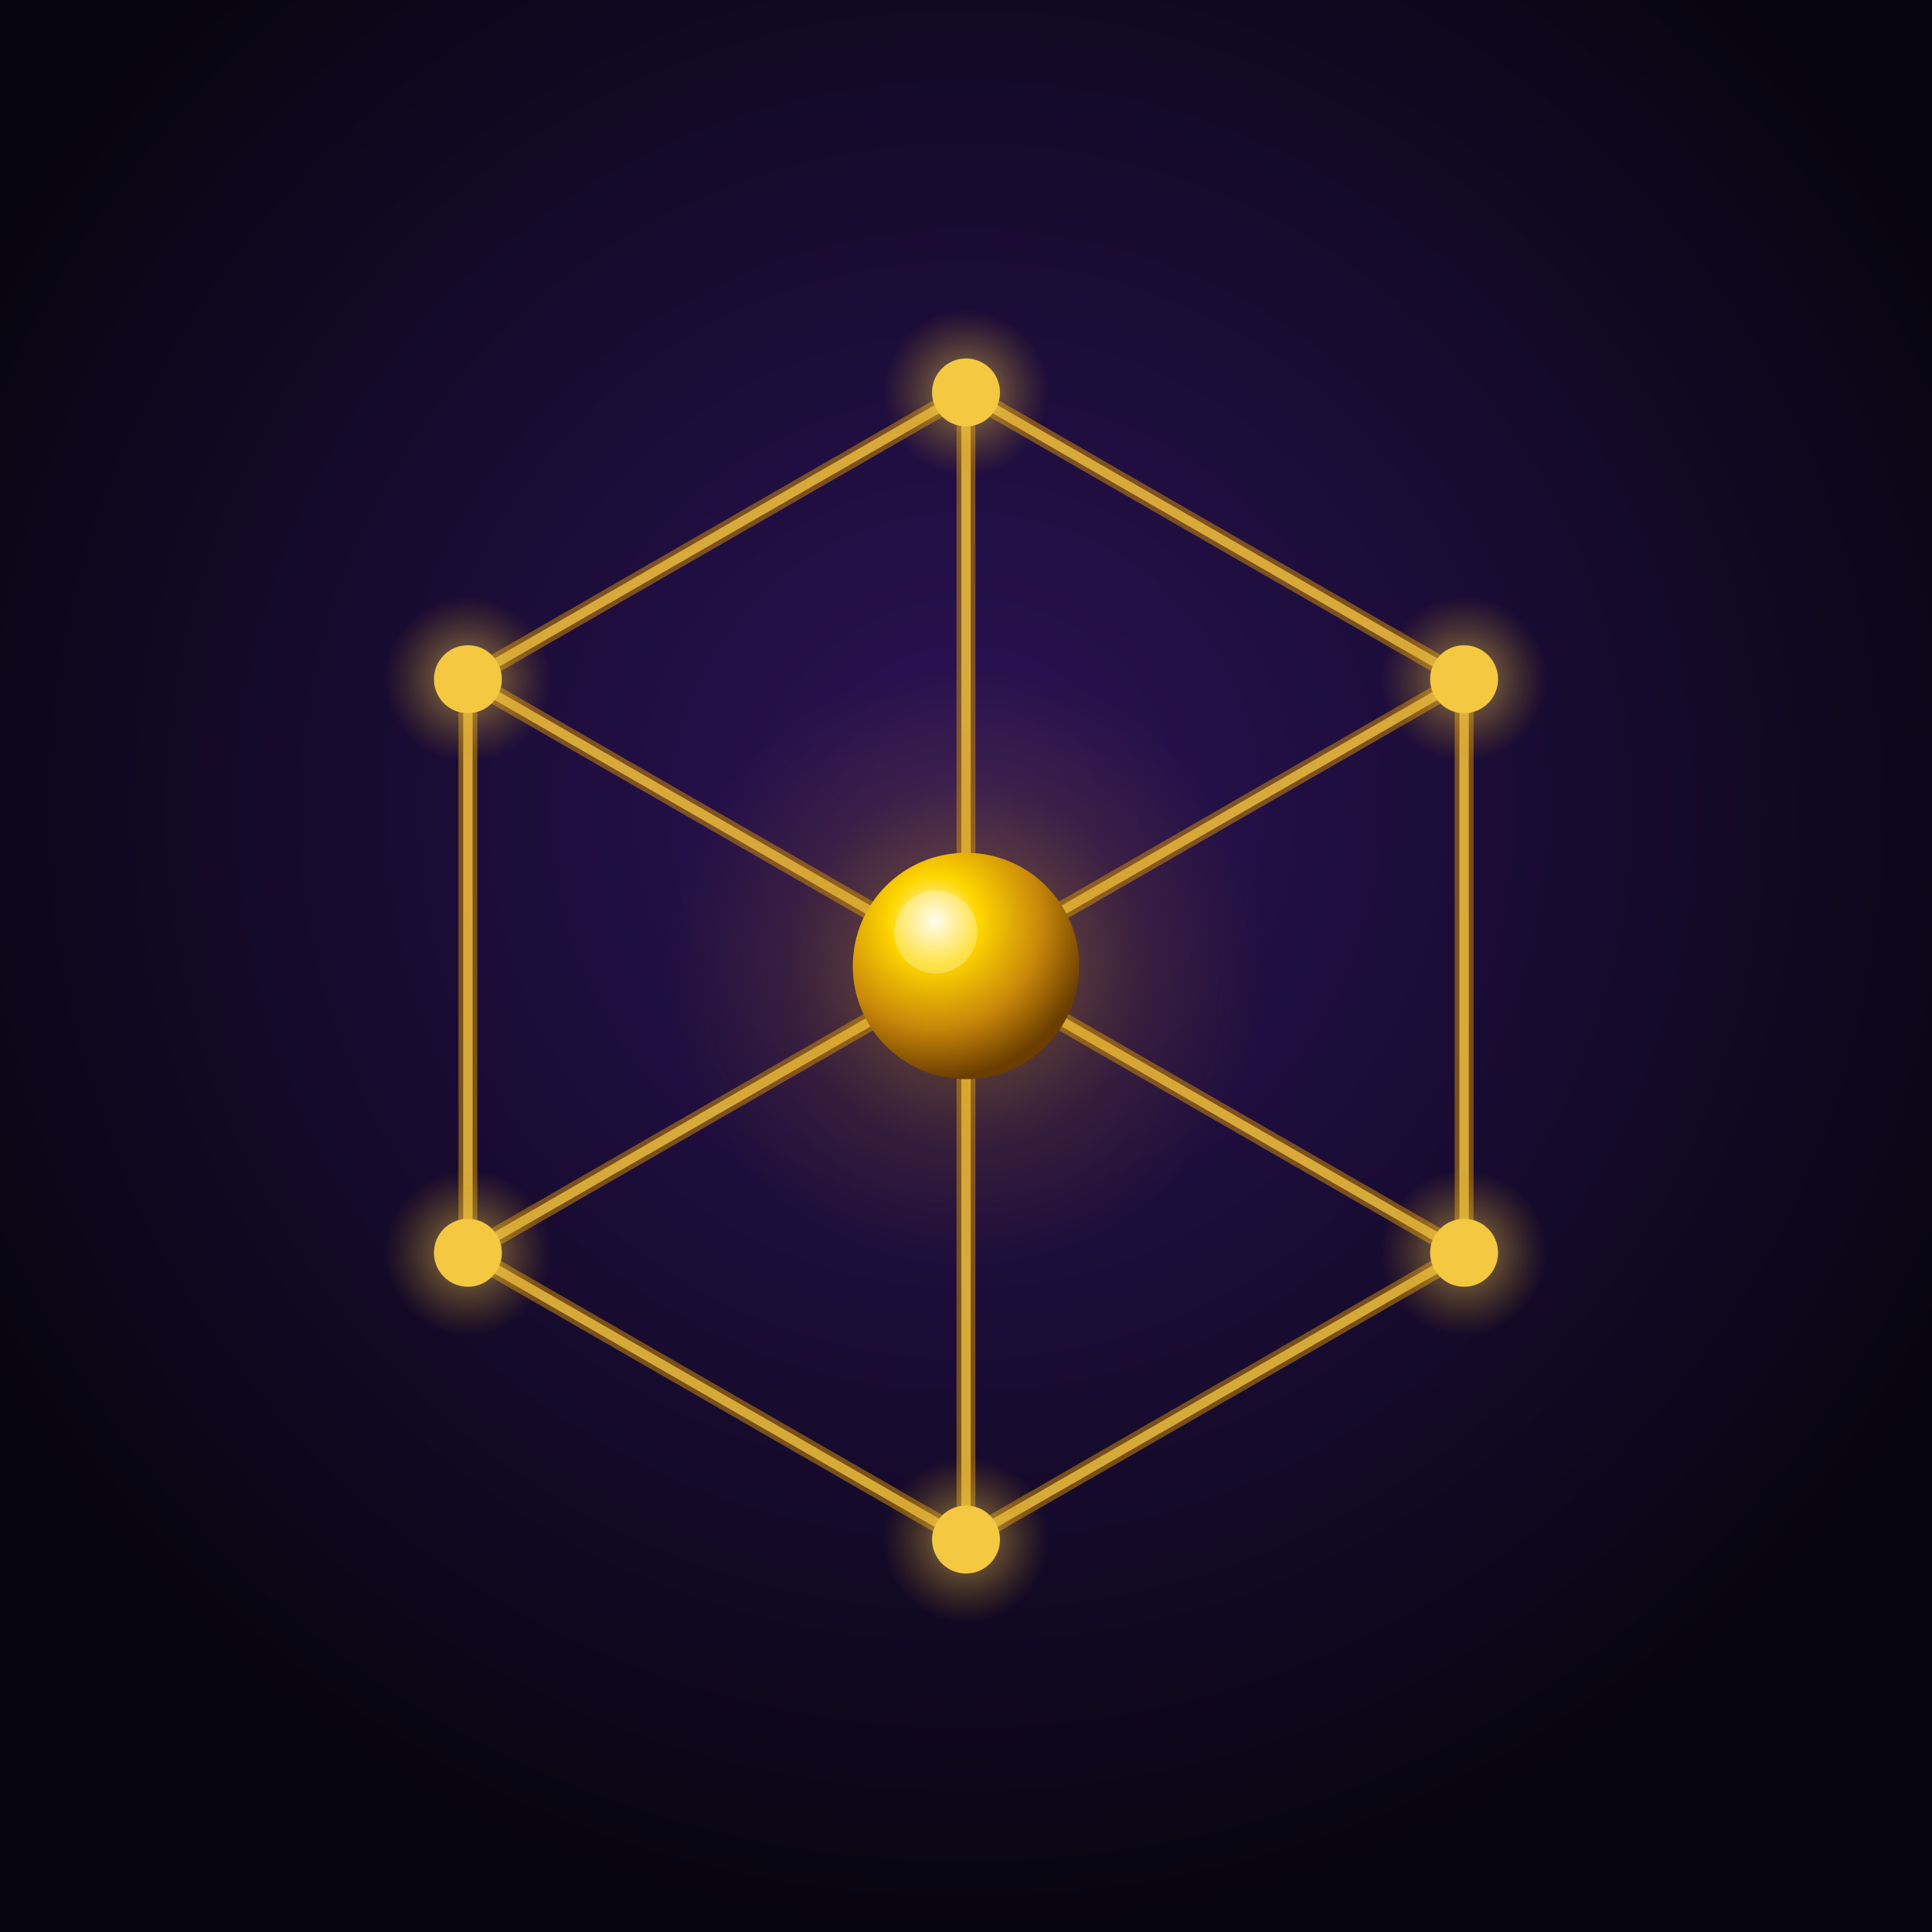
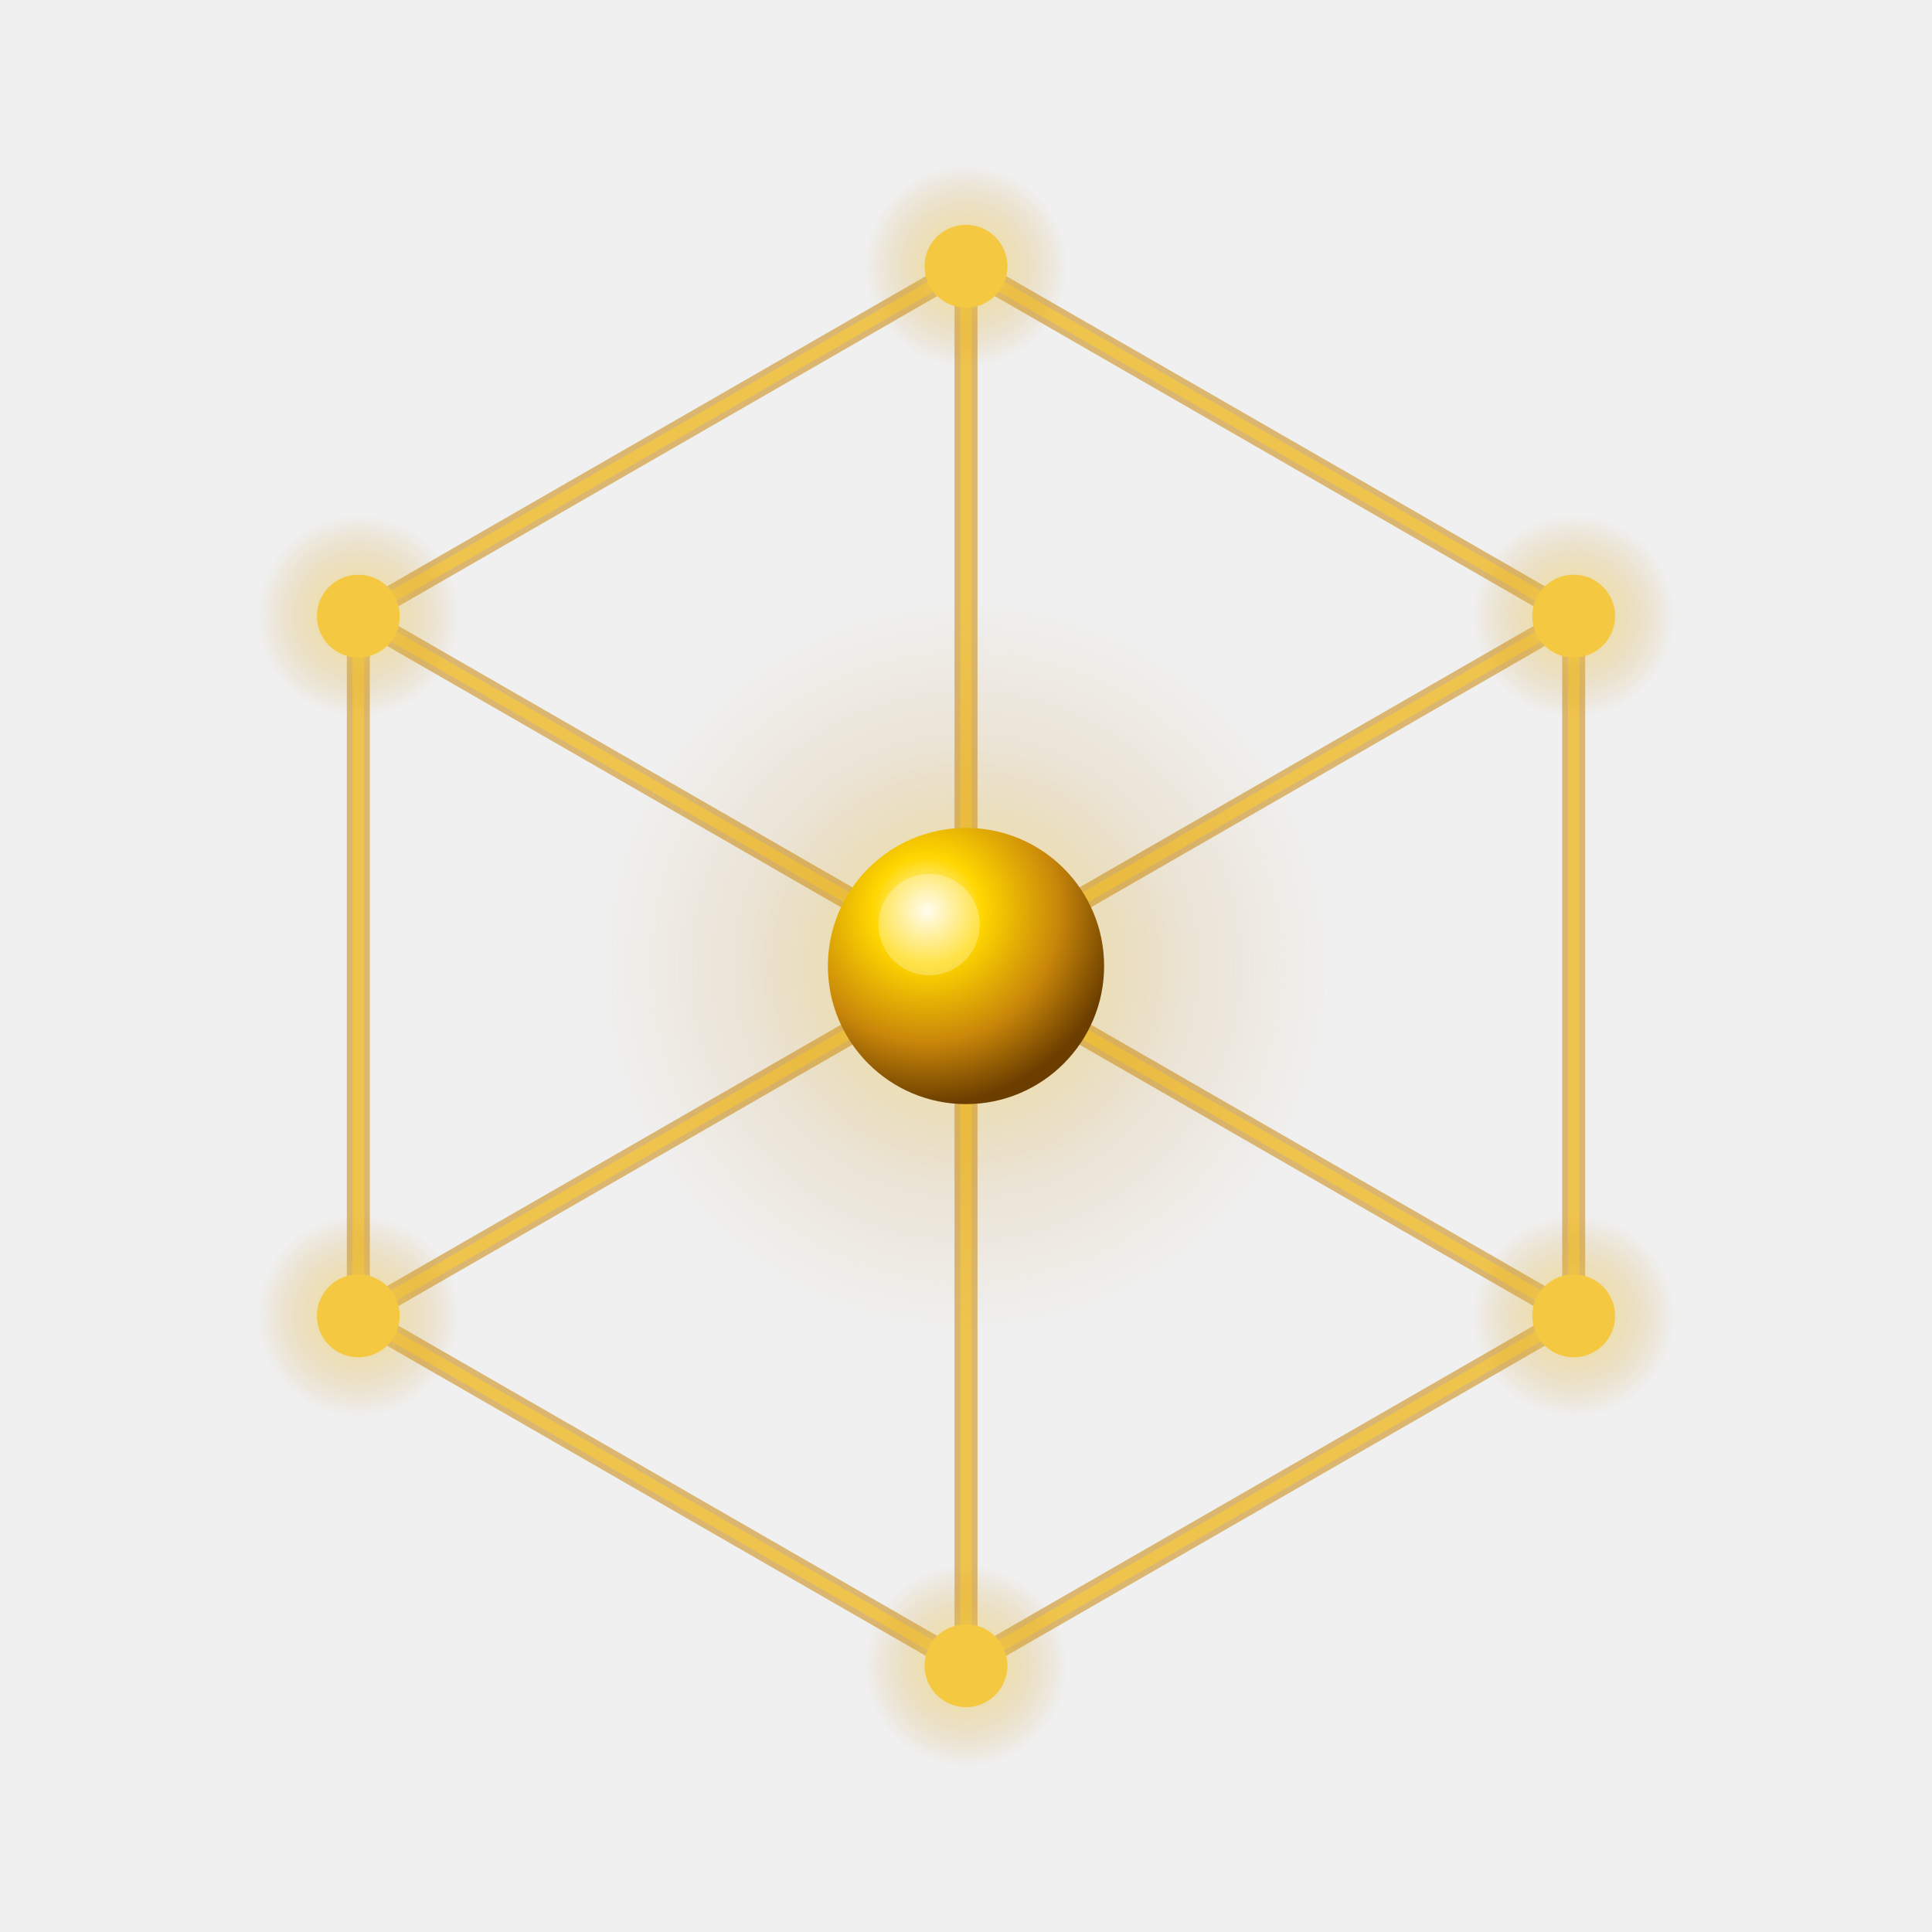
<svg xmlns="http://www.w3.org/2000/svg" viewBox="0 0 512 512">
  <defs>
-     <radialGradient id="bg" cx="50%" cy="42%" r="58%">
-       <stop offset="0%" stop-color="#2B1257" />
-       <stop offset="100%" stop-color="#07050F" />
-     </radialGradient>
    <radialGradient id="orb" cx="36%" cy="30%" r="70%">
      <stop offset="0%" stop-color="#FFFBE8" />
      <stop offset="28%" stop-color="#FFD700" />
      <stop offset="68%" stop-color="#C8860A" />
      <stop offset="100%" stop-color="#6B3E00" />
    </radialGradient>
    <radialGradient id="halo" cx="50%" cy="50%" r="50%">
      <stop offset="0%" stop-color="#FFD700" stop-opacity="0.45" />
      <stop offset="60%" stop-color="#C8860A" stop-opacity="0.12" />
      <stop offset="100%" stop-color="#C8860A" stop-opacity="0" />
    </radialGradient>
    <radialGradient id="ng" cx="50%" cy="50%" r="50%">
      <stop offset="0%" stop-color="#FFE566" stop-opacity="0.9" />
      <stop offset="100%" stop-color="#C8860A" stop-opacity="0" />
    </radialGradient>
  </defs>
-   <rect width="512" height="512" fill="url(#bg)" />
-   <g stroke="#C8860A" stroke-width="5" stroke-linecap="round" opacity="0.55">
-     <line x1="256" y1="256" x2="256" y2="104" />
-     <line x1="256" y1="256" x2="388" y2="180" />
-     <line x1="256" y1="256" x2="388" y2="332" />
-     <line x1="256" y1="256" x2="256" y2="408" />
-     <line x1="256" y1="256" x2="124" y2="332" />
-     <line x1="256" y1="256" x2="124" y2="180" />
+   <g transform="translate(256,256) scale(1.22) translate(-256,-256)">
+     <g stroke="#C8860A" stroke-width="5" stroke-linecap="round" opacity="0.55">
+       <line x1="256" y1="256" x2="256" y2="104" />
+       <line x1="256" y1="256" x2="388" y2="180" />
+       <line x1="256" y1="256" x2="388" y2="332" />
+       <line x1="256" y1="256" x2="256" y2="408" />
+       <line x1="256" y1="256" x2="124" y2="332" />
+       <line x1="256" y1="256" x2="124" y2="180" />
+     </g>
+     <g stroke="#F5C842" stroke-width="2.5" stroke-linecap="round" opacity="0.75">
+       <line x1="256" y1="256" x2="256" y2="104" />
+       <line x1="256" y1="256" x2="388" y2="180" />
+       <line x1="256" y1="256" x2="388" y2="332" />
+       <line x1="256" y1="256" x2="256" y2="408" />
+       <line x1="256" y1="256" x2="124" y2="332" />
+       <line x1="256" y1="256" x2="124" y2="180" />
+     </g>
+     <g stroke="#C8860A" stroke-width="5" stroke-linecap="round" opacity="0.55">
+       <line x1="256" y1="104" x2="388" y2="180" />
+       <line x1="388" y1="180" x2="388" y2="332" />
+       <line x1="388" y1="332" x2="256" y2="408" />
+       <line x1="256" y1="408" x2="124" y2="332" />
+       <line x1="124" y1="332" x2="124" y2="180" />
+       <line x1="124" y1="180" x2="256" y2="104" />
+     </g>
+     <g stroke="#F5C842" stroke-width="2.5" stroke-linecap="round" opacity="0.75">
+       <line x1="256" y1="104" x2="388" y2="180" />
+       <line x1="388" y1="180" x2="388" y2="332" />
+       <line x1="388" y1="332" x2="256" y2="408" />
+       <line x1="256" y1="408" x2="124" y2="332" />
+       <line x1="124" y1="332" x2="124" y2="180" />
+       <line x1="124" y1="180" x2="256" y2="104" />
+     </g>
+     <g opacity="0.65">
+       <circle cx="256" cy="104" r="22" fill="url(#ng)" />
+       <circle cx="388" cy="180" r="22" fill="url(#ng)" />
+       <circle cx="388" cy="332" r="22" fill="url(#ng)" />
+       <circle cx="256" cy="408" r="22" fill="url(#ng)" />
+       <circle cx="124" cy="332" r="22" fill="url(#ng)" />
+       <circle cx="124" cy="180" r="22" fill="url(#ng)" />
+     </g>
+     <g fill="#F5C842">
+       <circle cx="256" cy="104" r="9" />
+       <circle cx="388" cy="180" r="9" />
+       <circle cx="388" cy="332" r="9" />
+       <circle cx="256" cy="408" r="9" />
+       <circle cx="124" cy="332" r="9" />
+       <circle cx="124" cy="180" r="9" />
+     </g>
+     <circle cx="256" cy="256" r="80" fill="url(#halo)" />
+     <circle cx="256" cy="256" r="30" fill="url(#orb)" />
+     <circle cx="248" cy="247" r="11" fill="white" opacity="0.28" />
  </g>
-   <g stroke="#F5C842" stroke-width="2.5" stroke-linecap="round" opacity="0.75">
-     <line x1="256" y1="256" x2="256" y2="104" />
-     <line x1="256" y1="256" x2="388" y2="180" />
-     <line x1="256" y1="256" x2="388" y2="332" />
-     <line x1="256" y1="256" x2="256" y2="408" />
-     <line x1="256" y1="256" x2="124" y2="332" />
-     <line x1="256" y1="256" x2="124" y2="180" />
-   </g>
-   <g stroke="#C8860A" stroke-width="5" stroke-linecap="round" opacity="0.55">
-     <line x1="256" y1="104" x2="388" y2="180" />
-     <line x1="388" y1="180" x2="388" y2="332" />
-     <line x1="388" y1="332" x2="256" y2="408" />
-     <line x1="256" y1="408" x2="124" y2="332" />
-     <line x1="124" y1="332" x2="124" y2="180" />
-     <line x1="124" y1="180" x2="256" y2="104" />
-   </g>
-   <g stroke="#F5C842" stroke-width="2.5" stroke-linecap="round" opacity="0.75">
-     <line x1="256" y1="104" x2="388" y2="180" />
-     <line x1="388" y1="180" x2="388" y2="332" />
-     <line x1="388" y1="332" x2="256" y2="408" />
-     <line x1="256" y1="408" x2="124" y2="332" />
-     <line x1="124" y1="332" x2="124" y2="180" />
-     <line x1="124" y1="180" x2="256" y2="104" />
-   </g>
-   <g opacity="0.65">
-     <circle cx="256" cy="104" r="22" fill="url(#ng)" />
-     <circle cx="388" cy="180" r="22" fill="url(#ng)" />
-     <circle cx="388" cy="332" r="22" fill="url(#ng)" />
-     <circle cx="256" cy="408" r="22" fill="url(#ng)" />
-     <circle cx="124" cy="332" r="22" fill="url(#ng)" />
-     <circle cx="124" cy="180" r="22" fill="url(#ng)" />
-   </g>
-   <g fill="#F5C842">
-     <circle cx="256" cy="104" r="9" />
-     <circle cx="388" cy="180" r="9" />
-     <circle cx="388" cy="332" r="9" />
-     <circle cx="256" cy="408" r="9" />
-     <circle cx="124" cy="332" r="9" />
-     <circle cx="124" cy="180" r="9" />
-   </g>
-   <circle cx="256" cy="256" r="80" fill="url(#halo)" />
-   <circle cx="256" cy="256" r="30" fill="url(#orb)" />
-   <circle cx="248" cy="247" r="11" fill="white" opacity="0.28" />
</svg>
